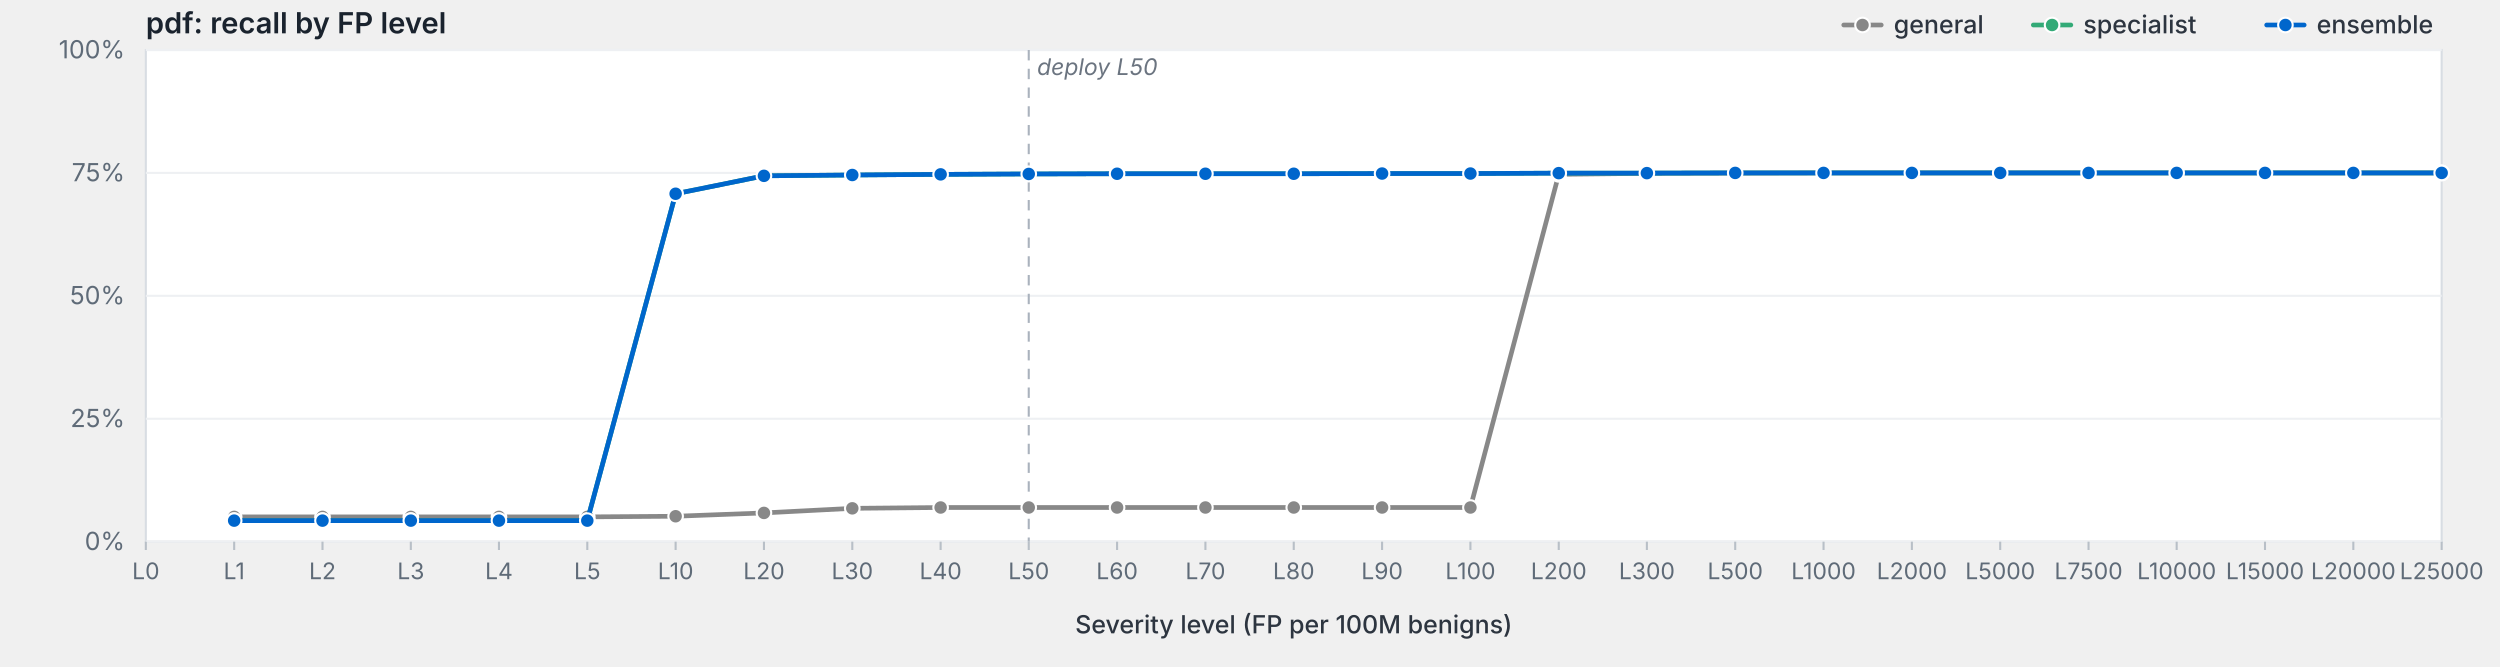
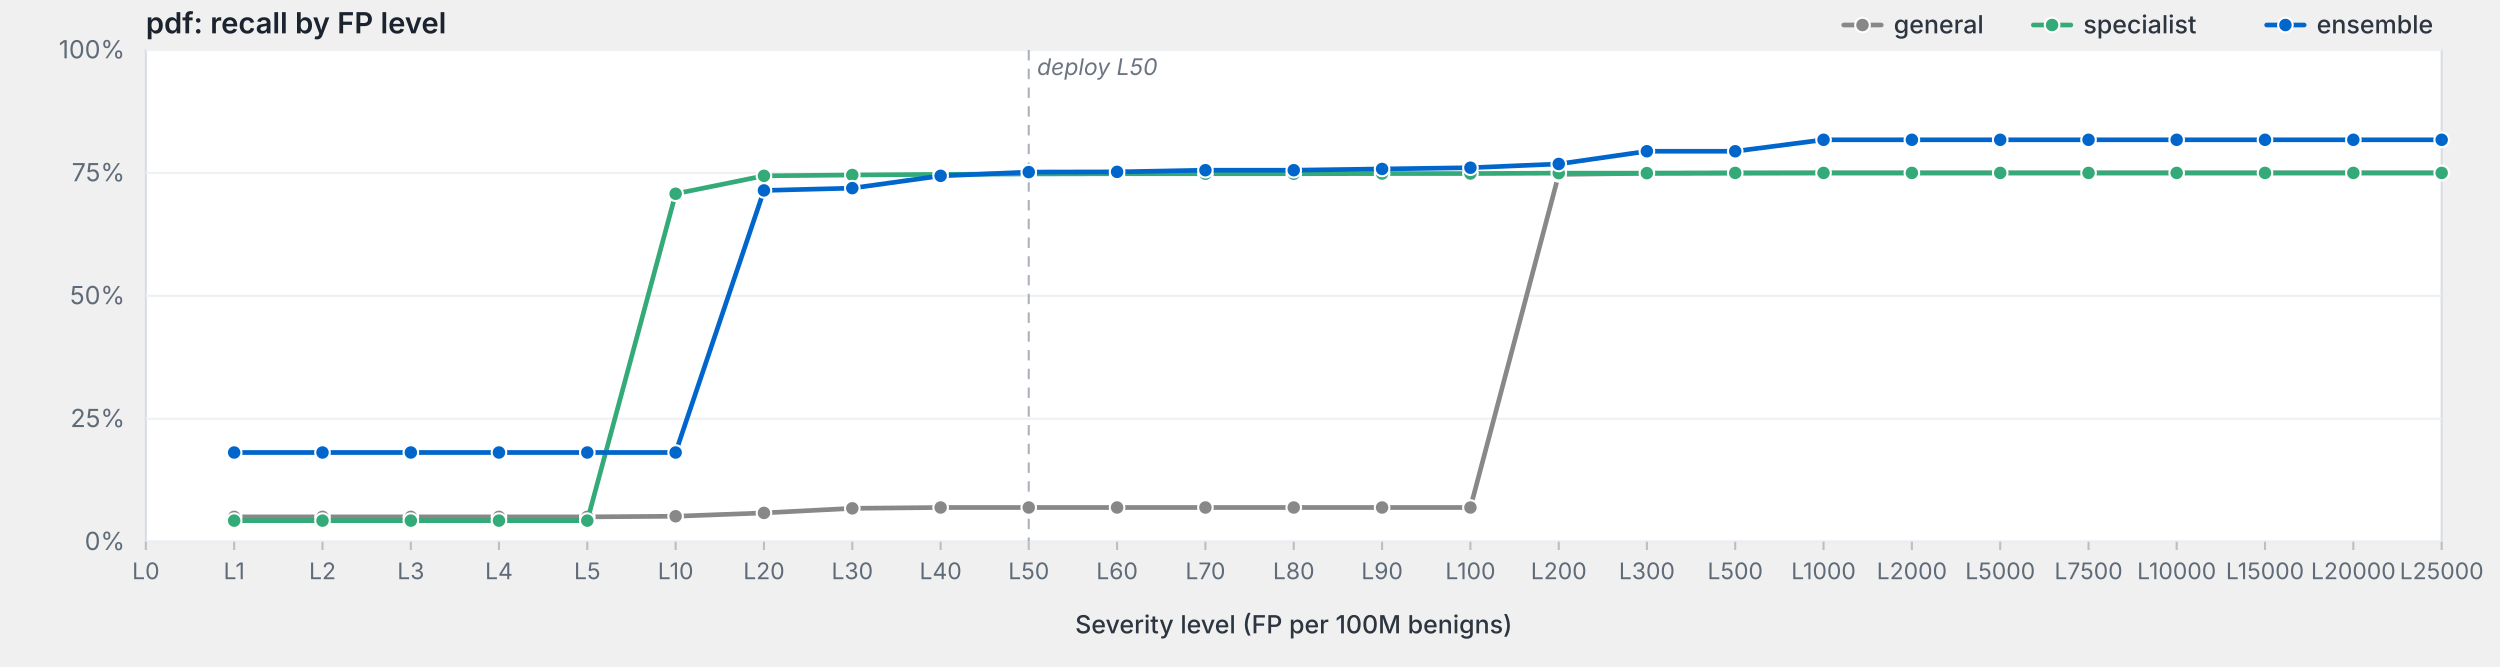
<svg xmlns="http://www.w3.org/2000/svg" viewBox="0 0 1200 320" width="1200" height="320" preserveAspectRatio="xMidYMid meet" role="img" aria-label="pdf: recall by FP level">
  <style>svg { background: #fdfdfd; }.frame { fill: #fff; stroke: #d8dde3; stroke-width: 1; }.grid { stroke: #eef0f3; stroke-width: 1; }.tick { stroke: #b8bfc7; stroke-width: 1; }.axis-label { fill: #5f6b78; font-family: -apple-system, BlinkMacSystemFont, "Segoe UI", system-ui, sans-serif; font-size: 12px; }.x-label { fill: #5f6b78; font-family: -apple-system, BlinkMacSystemFont, "Segoe UI", system-ui, sans-serif; font-size: 11px; }.axis-title { fill: #2d3540; font-family: -apple-system, BlinkMacSystemFont, "Segoe UI", system-ui, sans-serif; font-size: 12px; font-weight: 500; }.title { fill: #1a232e; font-family: -apple-system, BlinkMacSystemFont, "Segoe UI", system-ui, sans-serif; font-size: 14px; font-weight: 600; }.deploy-marker { stroke: #aab2bd; stroke-width: 1; stroke-dasharray: 5,4; }.deploy-label { fill: #6b7480; font-family: -apple-system, BlinkMacSystemFont, "Segoe UI", system-ui, sans-serif; font-size: 11px; font-style: italic; }.curve { fill: none; stroke-width: 2.25; stroke-linejoin: round; stroke-linecap: round; }.marker { stroke: #fff; stroke-width: 1; }.legend-text { fill: #2d3540; font-family: -apple-system, BlinkMacSystemFont, "Segoe UI", system-ui, sans-serif; font-size: 12px; font-weight: 500; }</style>
  <text class="title" x="70" y="16">pdf: recall by FP level</text>
  <rect class="frame" x="70" y="24" width="1102" height="236" />
  <line class="grid" x1="70" y1="260.0" x2="1172" y2="260.0" />
  <text class="axis-label" x="60" y="264.0" text-anchor="end">0%</text>
  <line class="grid" x1="70" y1="201.0" x2="1172" y2="201.0" />
  <text class="axis-label" x="60" y="205.0" text-anchor="end">25%</text>
  <line class="grid" x1="70" y1="142.0" x2="1172" y2="142.0" />
  <text class="axis-label" x="60" y="146.0" text-anchor="end">50%</text>
  <line class="grid" x1="70" y1="83.0" x2="1172" y2="83.0" />
  <text class="axis-label" x="60" y="87.0" text-anchor="end">75%</text>
  <line class="grid" x1="70" y1="24.0" x2="1172" y2="24.0" />
  <text class="axis-label" x="60" y="28.0" text-anchor="end">100%</text>
  <line class="deploy-marker" x1="493.8" y1="24" x2="493.8" y2="260" />
  <text class="deploy-label" x="497.8" y="36" text-anchor="start">deploy L50</text>
  <line class="tick" x1="70.0" y1="260" x2="70.0" y2="264" />
  <text class="x-label" x="70.0" y="278" text-anchor="middle">L0</text>
  <line class="tick" x1="112.4" y1="260" x2="112.4" y2="264" />
  <text class="x-label" x="112.4" y="278" text-anchor="middle">L1</text>
  <line class="tick" x1="154.8" y1="260" x2="154.8" y2="264" />
  <text class="x-label" x="154.8" y="278" text-anchor="middle">L2</text>
  <line class="tick" x1="197.2" y1="260" x2="197.2" y2="264" />
  <text class="x-label" x="197.2" y="278" text-anchor="middle">L3</text>
  <line class="tick" x1="239.5" y1="260" x2="239.5" y2="264" />
  <text class="x-label" x="239.5" y="278" text-anchor="middle">L4</text>
  <line class="tick" x1="281.9" y1="260" x2="281.9" y2="264" />
  <text class="x-label" x="281.9" y="278" text-anchor="middle">L5</text>
  <line class="tick" x1="324.3" y1="260" x2="324.3" y2="264" />
  <text class="x-label" x="324.3" y="278" text-anchor="middle">L10</text>
  <line class="tick" x1="366.7" y1="260" x2="366.7" y2="264" />
  <text class="x-label" x="366.7" y="278" text-anchor="middle">L20</text>
  <line class="tick" x1="409.1" y1="260" x2="409.1" y2="264" />
  <text class="x-label" x="409.1" y="278" text-anchor="middle">L30</text>
  <line class="tick" x1="451.5" y1="260" x2="451.5" y2="264" />
  <text class="x-label" x="451.5" y="278" text-anchor="middle">L40</text>
  <line class="tick" x1="493.8" y1="260" x2="493.8" y2="264" />
  <text class="x-label" x="493.8" y="278" text-anchor="middle">L50</text>
  <line class="tick" x1="536.2" y1="260" x2="536.2" y2="264" />
  <text class="x-label" x="536.2" y="278" text-anchor="middle">L60</text>
  <line class="tick" x1="578.6" y1="260" x2="578.6" y2="264" />
  <text class="x-label" x="578.6" y="278" text-anchor="middle">L70</text>
  <line class="tick" x1="621.0" y1="260" x2="621.0" y2="264" />
  <text class="x-label" x="621.0" y="278" text-anchor="middle">L80</text>
  <line class="tick" x1="663.4" y1="260" x2="663.4" y2="264" />
  <text class="x-label" x="663.4" y="278" text-anchor="middle">L90</text>
  <line class="tick" x1="705.8" y1="260" x2="705.8" y2="264" />
  <text class="x-label" x="705.8" y="278" text-anchor="middle">L100</text>
  <line class="tick" x1="748.2" y1="260" x2="748.2" y2="264" />
  <text class="x-label" x="748.2" y="278" text-anchor="middle">L200</text>
  <line class="tick" x1="790.5" y1="260" x2="790.5" y2="264" />
  <text class="x-label" x="790.5" y="278" text-anchor="middle">L300</text>
  <line class="tick" x1="832.9" y1="260" x2="832.9" y2="264" />
  <text class="x-label" x="832.9" y="278" text-anchor="middle">L500</text>
  <line class="tick" x1="875.3" y1="260" x2="875.3" y2="264" />
  <text class="x-label" x="875.3" y="278" text-anchor="middle">L1000</text>
  <line class="tick" x1="917.7" y1="260" x2="917.7" y2="264" />
  <text class="x-label" x="917.7" y="278" text-anchor="middle">L2000</text>
  <line class="tick" x1="960.1" y1="260" x2="960.1" y2="264" />
  <text class="x-label" x="960.1" y="278" text-anchor="middle">L5000</text>
  <line class="tick" x1="1002.5" y1="260" x2="1002.5" y2="264" />
  <text class="x-label" x="1002.5" y="278" text-anchor="middle">L7500</text>
  <line class="tick" x1="1044.8" y1="260" x2="1044.8" y2="264" />
  <text class="x-label" x="1044.8" y="278" text-anchor="middle">L10000</text>
  <line class="tick" x1="1087.2" y1="260" x2="1087.2" y2="264" />
  <text class="x-label" x="1087.2" y="278" text-anchor="middle">L15000</text>
  <line class="tick" x1="1129.6" y1="260" x2="1129.6" y2="264" />
  <text class="x-label" x="1129.6" y="278" text-anchor="middle">L20000</text>
  <line class="tick" x1="1172.0" y1="260" x2="1172.0" y2="264" />
  <text class="x-label" x="1172.0" y="278" text-anchor="middle">L25000</text>
  <text class="axis-title" x="621.0" y="304" text-anchor="middle">Severity level (FP per 100M benigns)</text>
  <path class="curve" d="M112.4,248.1 L154.8,248.1 L197.2,248.1 L239.5,248.1 L281.9,248.1 L324.3,247.8 L366.7,246.2 L409.1,244.0 L451.5,243.6 L493.8,243.6 L536.2,243.6 L578.6,243.6 L621.0,243.6 L663.4,243.6 L705.8,243.6 L748.2,83.7 L790.5,83.2 L832.9,83.1 L875.3,83.0 L917.7,83.0 L960.1,83.0 L1002.5,83.0 L1044.8,83.0 L1087.2,83.0 L1129.6,83.0 L1172.0,83.0" stroke="#888" />
  <circle class="marker" cx="112.4" cy="248.1" r="3.5" fill="#888" />
  <circle class="marker" cx="154.8" cy="248.1" r="3.5" fill="#888" />
  <circle class="marker" cx="197.2" cy="248.1" r="3.5" fill="#888" />
  <circle class="marker" cx="239.5" cy="248.1" r="3.5" fill="#888" />
  <circle class="marker" cx="281.9" cy="248.1" r="3.5" fill="#888" />
  <circle class="marker" cx="324.3" cy="247.8" r="3.5" fill="#888" />
  <circle class="marker" cx="366.7" cy="246.2" r="3.5" fill="#888" />
  <circle class="marker" cx="409.1" cy="244.0" r="3.5" fill="#888" />
  <circle class="marker" cx="451.5" cy="243.6" r="3.5" fill="#888" />
  <circle class="marker" cx="493.8" cy="243.6" r="3.5" fill="#888" />
  <circle class="marker" cx="536.2" cy="243.6" r="3.5" fill="#888" />
  <circle class="marker" cx="578.6" cy="243.6" r="3.5" fill="#888" />
  <circle class="marker" cx="621.0" cy="243.6" r="3.5" fill="#888" />
  <circle class="marker" cx="663.4" cy="243.6" r="3.5" fill="#888" />
  <circle class="marker" cx="705.8" cy="243.6" r="3.5" fill="#888" />
  <circle class="marker" cx="748.2" cy="83.7" r="3.5" fill="#888" />
  <circle class="marker" cx="790.5" cy="83.2" r="3.5" fill="#888" />
  <circle class="marker" cx="832.9" cy="83.1" r="3.5" fill="#888" />
  <circle class="marker" cx="875.3" cy="83.0" r="3.5" fill="#888" />
  <circle class="marker" cx="917.7" cy="83.0" r="3.5" fill="#888" />
  <circle class="marker" cx="960.1" cy="83.0" r="3.5" fill="#888" />
  <circle class="marker" cx="1002.5" cy="83.0" r="3.5" fill="#888" />
  <circle class="marker" cx="1044.8" cy="83.0" r="3.5" fill="#888" />
  <circle class="marker" cx="1087.2" cy="83.0" r="3.5" fill="#888" />
  <circle class="marker" cx="1129.6" cy="83.0" r="3.5" fill="#888" />
  <circle class="marker" cx="1172.0" cy="83.0" r="3.5" fill="#888" />
  <path class="curve" d="M112.4,249.9 L154.8,249.9 L197.2,249.9 L239.5,249.9 L281.9,249.9 L324.3,93.0 L366.7,84.4 L409.1,84.0 L451.5,83.7 L493.8,83.5 L536.2,83.4 L578.6,83.4 L621.0,83.4 L663.4,83.3 L705.8,83.3 L748.2,83.1 L790.5,83.1 L832.9,83.0 L875.3,83.0 L917.7,83.0 L960.1,83.0 L1002.5,83.0 L1044.8,83.0 L1087.2,83.0 L1129.6,83.0 L1172.0,83.0" stroke="#3a7" />
  <circle class="marker" cx="112.4" cy="249.9" r="3.5" fill="#3a7" />
  <circle class="marker" cx="154.8" cy="249.9" r="3.5" fill="#3a7" />
  <circle class="marker" cx="197.2" cy="249.9" r="3.5" fill="#3a7" />
  <circle class="marker" cx="239.5" cy="249.9" r="3.5" fill="#3a7" />
  <circle class="marker" cx="281.9" cy="249.9" r="3.5" fill="#3a7" />
  <circle class="marker" cx="324.3" cy="93.0" r="3.5" fill="#3a7" />
  <circle class="marker" cx="366.7" cy="84.4" r="3.5" fill="#3a7" />
  <circle class="marker" cx="409.1" cy="84.0" r="3.5" fill="#3a7" />
  <circle class="marker" cx="451.5" cy="83.7" r="3.5" fill="#3a7" />
  <circle class="marker" cx="493.8" cy="83.5" r="3.5" fill="#3a7" />
  <circle class="marker" cx="536.2" cy="83.4" r="3.5" fill="#3a7" />
  <circle class="marker" cx="578.6" cy="83.4" r="3.5" fill="#3a7" />
  <circle class="marker" cx="621.0" cy="83.4" r="3.5" fill="#3a7" />
  <circle class="marker" cx="663.4" cy="83.3" r="3.5" fill="#3a7" />
  <circle class="marker" cx="705.8" cy="83.3" r="3.5" fill="#3a7" />
  <circle class="marker" cx="748.2" cy="83.1" r="3.5" fill="#3a7" />
  <circle class="marker" cx="790.5" cy="83.1" r="3.5" fill="#3a7" />
  <circle class="marker" cx="832.9" cy="83.0" r="3.5" fill="#3a7" />
  <circle class="marker" cx="875.3" cy="83.0" r="3.5" fill="#3a7" />
  <circle class="marker" cx="917.7" cy="83.0" r="3.5" fill="#3a7" />
  <circle class="marker" cx="960.1" cy="83.0" r="3.5" fill="#3a7" />
  <circle class="marker" cx="1002.5" cy="83.0" r="3.5" fill="#3a7" />
  <circle class="marker" cx="1044.8" cy="83.0" r="3.5" fill="#3a7" />
  <circle class="marker" cx="1087.2" cy="83.0" r="3.5" fill="#3a7" />
  <circle class="marker" cx="1129.6" cy="83.0" r="3.5" fill="#3a7" />
  <circle class="marker" cx="1172.0" cy="83.0" r="3.5" fill="#3a7" />
-   <path class="curve" d="M112.4,249.9 L154.8,249.9 L197.2,249.9 L239.5,249.9 L281.9,249.9 L324.3,93.0 L366.7,84.4 L409.1,84.0 L451.5,83.7 L493.8,83.5 L536.2,83.4 L578.6,83.4 L621.0,83.4 L663.4,83.3 L705.8,83.3 L748.2,83.1 L790.5,83.1 L832.9,83.0 L875.3,83.0 L917.7,83.0 L960.1,83.0 L1002.5,83.0 L1044.8,83.0 L1087.2,83.0 L1129.6,83.0 L1172.0,83.0" stroke="#06c" />
-   <circle class="marker" cx="112.4" cy="249.9" r="3.5" fill="#06c" />
-   <circle class="marker" cx="154.8" cy="249.9" r="3.5" fill="#06c" />
-   <circle class="marker" cx="197.2" cy="249.9" r="3.5" fill="#06c" />
-   <circle class="marker" cx="239.5" cy="249.9" r="3.5" fill="#06c" />
-   <circle class="marker" cx="281.9" cy="249.9" r="3.5" fill="#06c" />
-   <circle class="marker" cx="324.3" cy="93.0" r="3.5" fill="#06c" />
-   <circle class="marker" cx="366.7" cy="84.4" r="3.5" fill="#06c" />
-   <circle class="marker" cx="409.1" cy="84.0" r="3.5" fill="#06c" />
-   <circle class="marker" cx="451.5" cy="83.7" r="3.5" fill="#06c" />
-   <circle class="marker" cx="493.8" cy="83.5" r="3.5" fill="#06c" />
-   <circle class="marker" cx="536.2" cy="83.4" r="3.5" fill="#06c" />
-   <circle class="marker" cx="578.6" cy="83.4" r="3.5" fill="#06c" />
-   <circle class="marker" cx="621.0" cy="83.4" r="3.5" fill="#06c" />
-   <circle class="marker" cx="663.4" cy="83.3" r="3.5" fill="#06c" />
-   <circle class="marker" cx="705.8" cy="83.3" r="3.5" fill="#06c" />
-   <circle class="marker" cx="748.2" cy="83.1" r="3.5" fill="#06c" />
-   <circle class="marker" cx="790.5" cy="83.1" r="3.5" fill="#06c" />
-   <circle class="marker" cx="832.9" cy="83.0" r="3.5" fill="#06c" />
-   <circle class="marker" cx="875.3" cy="83.0" r="3.5" fill="#06c" />
-   <circle class="marker" cx="917.7" cy="83.0" r="3.5" fill="#06c" />
-   <circle class="marker" cx="960.1" cy="83.0" r="3.5" fill="#06c" />
-   <circle class="marker" cx="1002.5" cy="83.0" r="3.5" fill="#06c" />
-   <circle class="marker" cx="1044.8" cy="83.0" r="3.5" fill="#06c" />
-   <circle class="marker" cx="1087.2" cy="83.0" r="3.5" fill="#06c" />
-   <circle class="marker" cx="1129.6" cy="83.0" r="3.5" fill="#06c" />
-   <circle class="marker" cx="1172.0" cy="83.0" r="3.5" fill="#06c" />
+   <path class="curve" d="M112.4,217.2 L154.8,217.2 L197.2,217.2 L239.5,217.2 L281.9,217.2 L324.3,217.2 L366.7,91.4 L409.1,90.3 L451.5,84.4 L493.8,82.6 L536.2,82.5 L578.6,81.7 L621.0,81.7 L663.4,81.1 L705.8,80.5 L748.2,78.7 L790.5,72.6 L832.9,72.6 L875.3,67.1 L917.7,67.1 L960.1,67.1 L1002.5,67.1 L1044.8,67.1 L1087.2,67.1 L1129.6,67.1 L1172.0,67.1" stroke="#06c" />
+   <circle class="marker" cx="112.4" cy="217.2" r="3.5" fill="#06c" />
+   <circle class="marker" cx="154.8" cy="217.2" r="3.5" fill="#06c" />
+   <circle class="marker" cx="197.2" cy="217.2" r="3.5" fill="#06c" />
+   <circle class="marker" cx="239.5" cy="217.2" r="3.5" fill="#06c" />
+   <circle class="marker" cx="281.9" cy="217.2" r="3.5" fill="#06c" />
+   <circle class="marker" cx="324.3" cy="217.2" r="3.5" fill="#06c" />
+   <circle class="marker" cx="366.7" cy="91.4" r="3.5" fill="#06c" />
+   <circle class="marker" cx="409.1" cy="90.3" r="3.5" fill="#06c" />
+   <circle class="marker" cx="451.5" cy="84.4" r="3.5" fill="#06c" />
+   <circle class="marker" cx="493.8" cy="82.6" r="3.5" fill="#06c" />
+   <circle class="marker" cx="536.2" cy="82.5" r="3.5" fill="#06c" />
+   <circle class="marker" cx="578.6" cy="81.7" r="3.5" fill="#06c" />
+   <circle class="marker" cx="621.0" cy="81.7" r="3.5" fill="#06c" />
+   <circle class="marker" cx="663.4" cy="81.1" r="3.5" fill="#06c" />
+   <circle class="marker" cx="705.8" cy="80.5" r="3.5" fill="#06c" />
+   <circle class="marker" cx="748.2" cy="78.7" r="3.5" fill="#06c" />
+   <circle class="marker" cx="790.5" cy="72.6" r="3.5" fill="#06c" />
+   <circle class="marker" cx="832.9" cy="72.6" r="3.5" fill="#06c" />
+   <circle class="marker" cx="875.3" cy="67.1" r="3.5" fill="#06c" />
+   <circle class="marker" cx="917.7" cy="67.1" r="3.5" fill="#06c" />
+   <circle class="marker" cx="960.1" cy="67.1" r="3.5" fill="#06c" />
+   <circle class="marker" cx="1002.5" cy="67.1" r="3.5" fill="#06c" />
+   <circle class="marker" cx="1044.8" cy="67.1" r="3.5" fill="#06c" />
+   <circle class="marker" cx="1087.2" cy="67.1" r="3.5" fill="#06c" />
+   <circle class="marker" cx="1129.6" cy="67.1" r="3.5" fill="#06c" />
+   <circle class="marker" cx="1172.0" cy="67.1" r="3.5" fill="#06c" />
  <line x1="1088.0" y1="12.0" x2="1106.0" y2="12.0" stroke="#06c" stroke-width="2.25" stroke-linecap="round" />
  <circle cx="1097.0" cy="12.0" r="3.5" fill="#06c" stroke="#fff" stroke-width="1" />
  <text class="legend-text" x="1112.0" y="16.0">ensemble</text>
  <line x1="976.0" y1="12.0" x2="994.0" y2="12.0" stroke="#3a7" stroke-width="2.25" stroke-linecap="round" />
  <circle cx="985.0" cy="12.0" r="3.5" fill="#3a7" stroke="#fff" stroke-width="1" />
  <text class="legend-text" x="1000.0" y="16.0">specialist</text>
  <line x1="885.0" y1="12.0" x2="903.0" y2="12.0" stroke="#888" stroke-width="2.25" stroke-linecap="round" />
  <circle cx="894.0" cy="12.0" r="3.5" fill="#888" stroke="#fff" stroke-width="1" />
  <text class="legend-text" x="909.0" y="16.0">general</text>
</svg>
